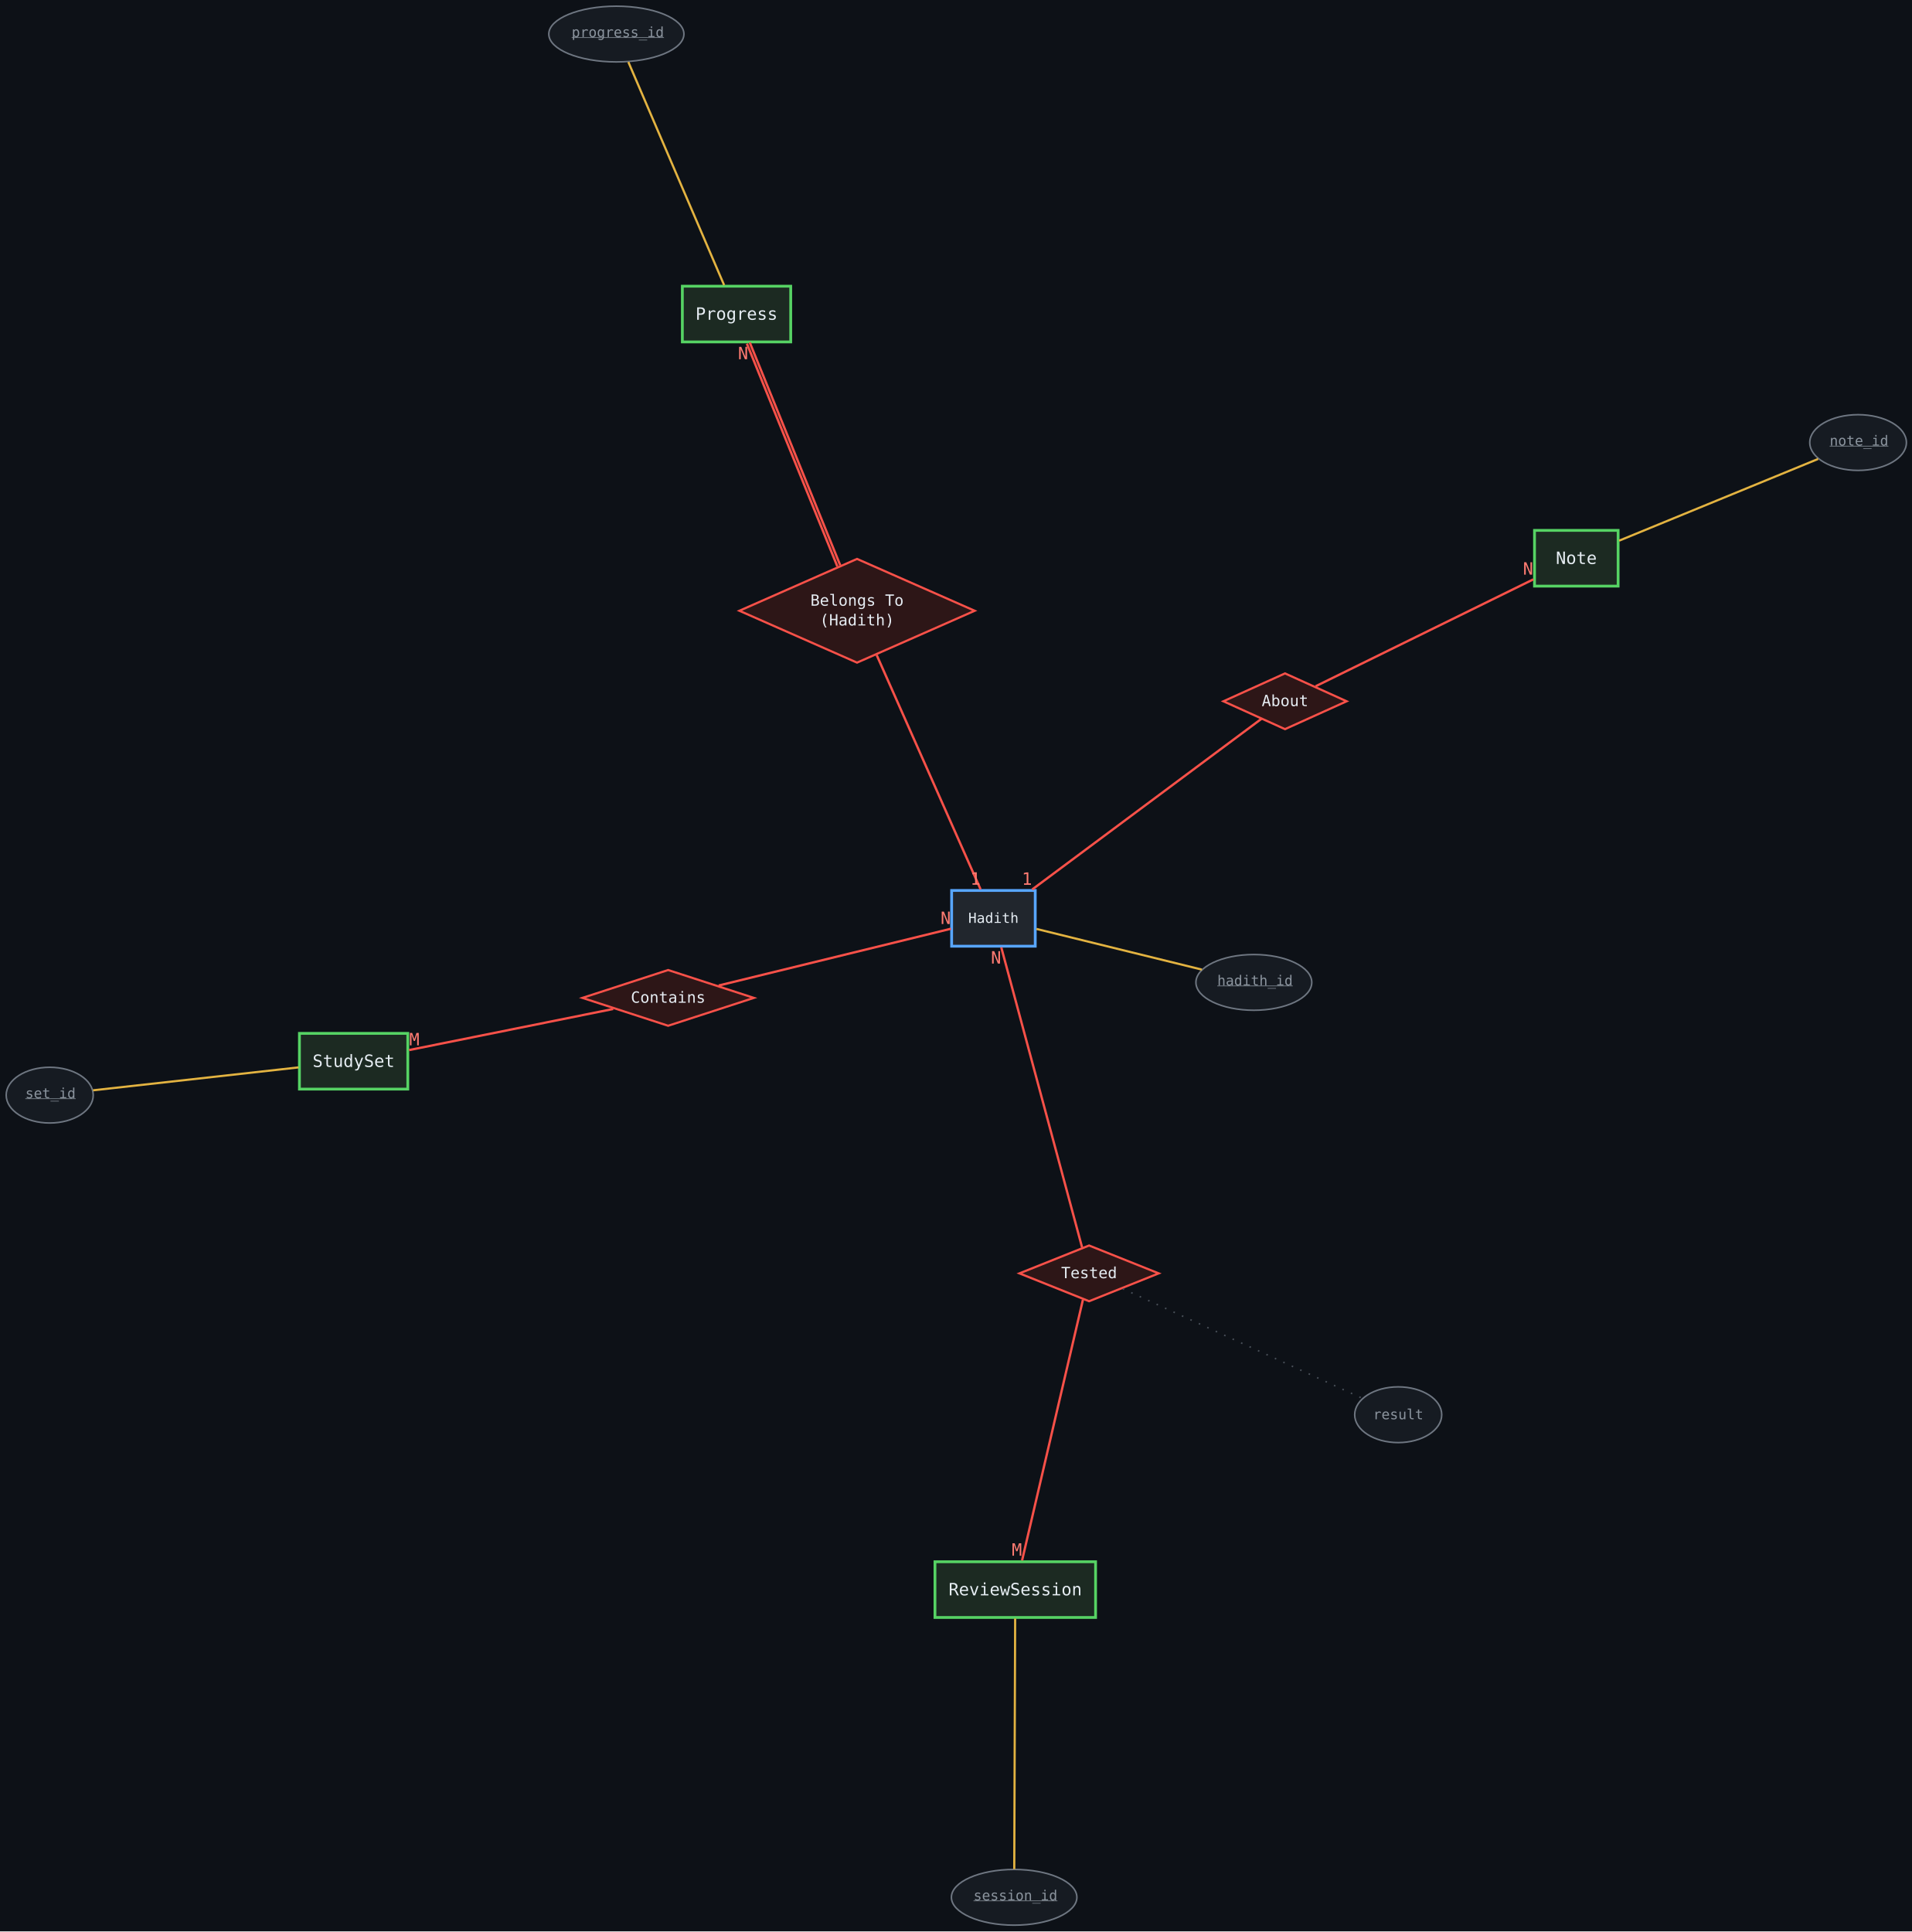
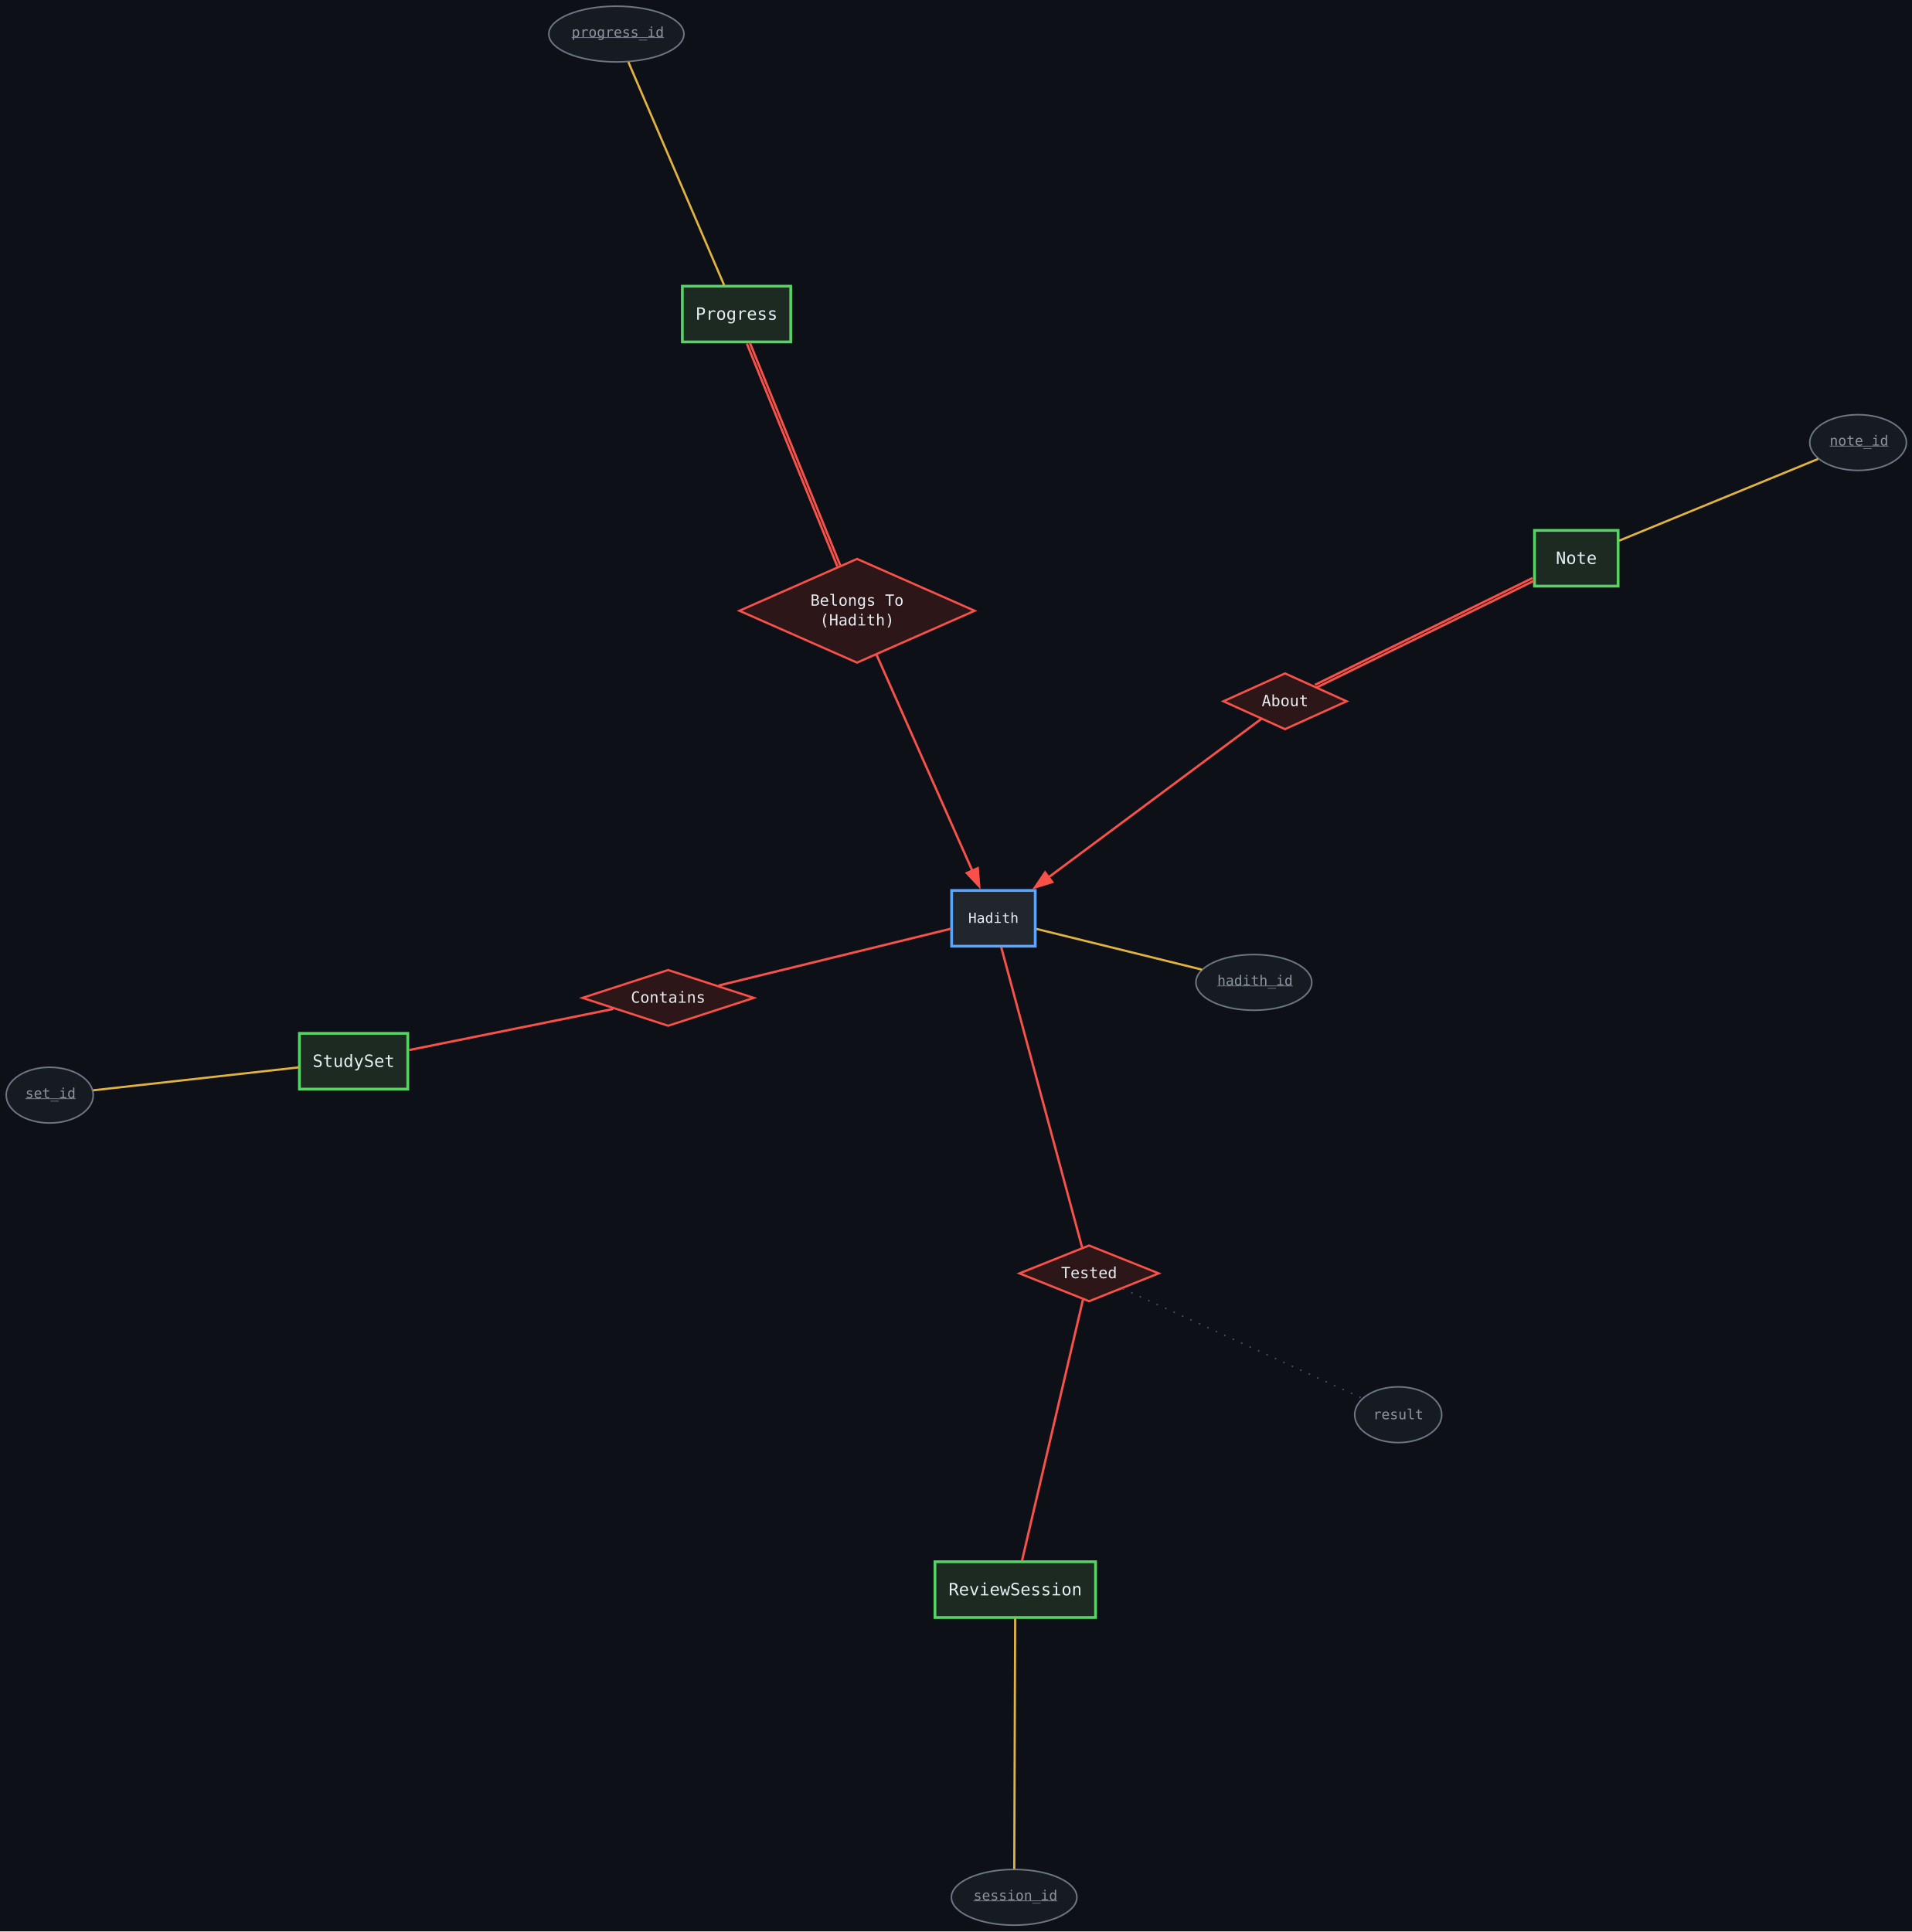
<svg xmlns="http://www.w3.org/2000/svg" width="1235pt" height="1248pt" viewBox="0.00 0.00 1235.00 1248.00">
  <g id="graph0" class="graph" transform="scale(1 1) rotate(0) translate(4 1243.59)">
    <polygon fill="#0d1117" stroke="none" points="-4,4 -4,-1243.59 1231.41,-1243.59 1231.41,4 -4,4" />
    <g id="node1" class="node">
      <polygon fill="#1c2a22" stroke="#56d364" stroke-width="1.8" points="259.41,-576.07 189.41,-576.07 189.41,-540.07 259.41,-540.07 259.41,-576.07" />
      <text xml:space="preserve" text-anchor="middle" x="224.41" y="-554.37" font-family="DejaVu Sans Mono" font-size="11.00" fill="#e6edf3">StudySet</text>
    </g>
    <g id="node5" class="node">
      <ellipse fill="#161b22" stroke="#6e7681" cx="28.11" cy="-536.17" rx="28.11" ry="18" />
      <text xml:space="preserve" text-anchor="start" x="12.36" y="-534.24" font-family="DejaVu Sans Mono" text-decoration="underline" font-size="9.00" fill="#8b949e">set_id</text>
    </g>
    <g id="edge1" class="edge">
      <path fill="none" stroke="#e3b341" stroke-width="1.4" d="M188.86,-554.1C150.74,-549.85 91,-543.19 56.09,-539.29" />
    </g>
    <g id="node11" class="node">
      <polygon fill="#2d1617" stroke="#f85149" stroke-width="1.4" points="427.57,-616.99 372.19,-598.99 427.57,-580.99 482.95,-598.99 427.57,-616.99" />
      <text xml:space="preserve" text-anchor="middle" x="427.57" y="-595.86" font-family="DejaVu Sans Mono" font-size="10.00" fill="#e6edf3">Contains</text>
    </g>
    <g id="edge6" class="edge">
      <path fill="none" stroke="#f85149" stroke-width="1.5" d="M260.26,-565.29C297.4,-572.77 355.07,-584.39 392.08,-591.84" />
-       <text xml:space="preserve" text-anchor="middle" x="263.64" y="-568.34" font-family="DejaVu Sans Mono" font-size="11.00" fill="#ff7b72">M</text>
    </g>
    <g id="node2" class="node">
      <polygon fill="#1c2a22" stroke="#56d364" stroke-width="1.8" points="506.75,-1058.72 436.75,-1058.72 436.75,-1022.72 506.75,-1022.72 506.75,-1058.72" />
      <text xml:space="preserve" text-anchor="middle" x="471.75" y="-1037.02" font-family="DejaVu Sans Mono" font-size="11.00" fill="#e6edf3">Progress</text>
    </g>
    <g id="node6" class="node">
      <ellipse fill="#161b22" stroke="#6e7681" cx="394.13" cy="-1221.59" rx="43.64" ry="18" />
      <text xml:space="preserve" text-anchor="start" x="365.26" y="-1219.66" font-family="DejaVu Sans Mono" text-decoration="underline" font-size="9.00" fill="#8b949e">progress_id</text>
    </g>
    <g id="edge2" class="edge">
      <path fill="none" stroke="#e3b341" stroke-width="1.4" d="M463.74,-1059.39C448.75,-1094.32 416.65,-1169.11 401.87,-1203.55" />
    </g>
    <g id="node12" class="node">
      <polygon fill="#2d1617" stroke="#f85149" stroke-width="1.4" points="549.59,-882.56 473.59,-849.06 549.59,-815.56 625.59,-849.06 549.59,-882.56" />
      <text xml:space="preserve" text-anchor="middle" x="549.59" y="-852.31" font-family="DejaVu Sans Mono" font-size="10.00" fill="#e6edf3">Belongs To</text>
      <text xml:space="preserve" text-anchor="middle" x="549.59" y="-839.56" font-family="DejaVu Sans Mono" font-size="10.00" fill="#e6edf3">(Hadith)</text>
    </g>
    <g id="edge8" class="edge">
      <path fill="none" stroke="#f85149" stroke-width="1.5" d="M478.43,-1021.61C492.05,-988.08 520.68,-917.57 536.87,-877.72" />
      <path fill="none" stroke="#f85149" stroke-width="1.5" d="M480.28,-1022.37C493.9,-988.83 522.54,-918.33 538.72,-878.47" />
-       <text xml:space="preserve" text-anchor="middle" x="475.98" y="-1011.54" font-family="DejaVu Sans Mono" font-size="11.00" fill="#ff7b72">N</text>
    </g>
    <g id="node3" class="node">
      <polygon fill="#1c2a22" stroke="#56d364" stroke-width="1.8" points="703.67,-234.76 599.92,-234.76 599.92,-198.76 703.67,-198.76 703.67,-234.76" />
      <text xml:space="preserve" text-anchor="middle" x="651.79" y="-213.06" font-family="DejaVu Sans Mono" font-size="11.00" fill="#e6edf3">ReviewSession</text>
    </g>
    <g id="node7" class="node">
      <ellipse fill="#161b22" stroke="#6e7681" cx="651.07" cy="-18" rx="40.53" ry="18" />
      <text xml:space="preserve" text-anchor="start" x="624.82" y="-16.07" font-family="DejaVu Sans Mono" text-decoration="underline" font-size="9.00" fill="#8b949e">session_id</text>
    </g>
    <g id="edge3" class="edge">
      <path fill="none" stroke="#e3b341" stroke-width="1.4" d="M651.72,-198.06C651.59,-159.99 651.27,-73.88 651.14,-36.22" />
    </g>
    <g id="node13" class="node">
      <polygon fill="#2d1617" stroke="#f85149" stroke-width="1.4" points="699.48,-439.04 654.48,-421.04 699.48,-403.04 744.47,-421.04 699.48,-439.04" />
      <text xml:space="preserve" text-anchor="middle" x="699.48" y="-417.92" font-family="DejaVu Sans Mono" font-size="10.00" fill="#e6edf3">Tested</text>
    </g>
    <g id="edge10" class="edge">
      <path fill="none" stroke="#f85149" stroke-width="1.5" d="M656.19,-235.61C665.41,-275.12 686.65,-366.07 695.49,-403.97" />
-       <text xml:space="preserve" text-anchor="middle" x="652.82" y="-238.66" font-family="DejaVu Sans Mono" font-size="11.00" fill="#ff7b72">M</text>
    </g>
    <g id="node4" class="node">
      <polygon fill="#1c2a22" stroke="#56d364" stroke-width="1.8" points="1041.19,-900.98 987.19,-900.98 987.19,-864.98 1041.19,-864.98 1041.19,-900.98" />
      <text xml:space="preserve" text-anchor="middle" x="1014.19" y="-879.28" font-family="DejaVu Sans Mono" font-size="11.00" fill="#e6edf3">Note</text>
    </g>
    <g id="node8" class="node">
      <ellipse fill="#161b22" stroke="#6e7681" cx="1196.2" cy="-957.72" rx="31.21" ry="18" />
      <text xml:space="preserve" text-anchor="start" x="1177.83" y="-955.79" font-family="DejaVu Sans Mono" text-decoration="underline" font-size="9.00" fill="#8b949e">note_id</text>
    </g>
    <g id="edge4" class="edge">
      <path fill="none" stroke="#e3b341" stroke-width="1.4" d="M1041.83,-894.33C1076.74,-908.66 1136.34,-933.14 1170.36,-947.11" />
    </g>
    <g id="node14" class="node">
      <polygon fill="#2d1617" stroke="#f85149" stroke-width="1.4" points="826.03,-808.59 786.23,-790.59 826.03,-772.59 865.84,-790.59 826.03,-808.59" />
      <text xml:space="preserve" text-anchor="middle" x="826.03" y="-787.46" font-family="DejaVu Sans Mono" font-size="10.00" fill="#e6edf3">About</text>
    </g>
    <g id="edge12" class="edge">
-       <path fill="none" stroke="#f85149" stroke-width="1.5" d="M986.43,-869.35C947.99,-850.47 879.51,-816.85 845.84,-800.31" />
-       <text xml:space="preserve" text-anchor="middle" x="983.05" y="-872.4" font-family="DejaVu Sans Mono" font-size="11.00" fill="#ff7b72">N</text>
+       <path fill="none" stroke="#f85149" stroke-width="1.5" d="M985.99,-870.24C947.55,-851.37 879.07,-817.74 845.4,-801.21" />
+       <path fill="none" stroke="#f85149" stroke-width="1.5" d="M986.87,-868.45C948.43,-849.58 879.95,-815.95 846.28,-799.41" />
    </g>
    <g id="node9" class="node">
      <polygon fill="#21262d" stroke="#58a6ff" stroke-width="1.8" points="664.69,-668.38 610.69,-668.38 610.69,-632.38 664.69,-632.38 664.69,-668.38" />
      <text xml:space="preserve" text-anchor="middle" x="637.69" y="-647.45" font-family="DejaVu Sans Mono" font-size="9.00" fill="#e6edf3">Hadith</text>
    </g>
    <g id="node10" class="node">
      <ellipse fill="#161b22" stroke="#6e7681" cx="805.9" cy="-609" rx="37.42" ry="18" />
      <text xml:space="preserve" text-anchor="start" x="782.28" y="-607.07" font-family="DejaVu Sans Mono" text-decoration="underline" font-size="9.00" fill="#8b949e">hadith_id</text>
    </g>
    <g id="edge5" class="edge">
      <path fill="none" stroke="#e3b341" stroke-width="1.4" d="M665.47,-643.54C694.77,-636.34 740.95,-624.97 772.29,-617.27" />
    </g>
    <g id="edge7" class="edge">
      <path fill="none" stroke="#f85149" stroke-width="1.5" d="M610.22,-643.66C571.62,-634.22 501.45,-617.06 460.23,-606.98" />
-       <text xml:space="preserve" text-anchor="middle" x="606.85" y="-646.71" font-family="DejaVu Sans Mono" font-size="11.00" fill="#ff7b72">N</text>
    </g>
    <g id="edge9" class="edge">
-       <path fill="none" stroke="#f85149" stroke-width="1.5" d="M629.4,-669.07C613.94,-703.94 580.6,-779.12 562.29,-820.42" />
-       <text xml:space="preserve" text-anchor="middle" x="626.03" y="-672.12" font-family="DejaVu Sans Mono" font-size="11.00" fill="#ff7b72">1</text>
+       <path fill="none" stroke="#f85149" stroke-width="1.5" d="M624.17,-680.86C607.32,-718.86 578.74,-783.31 562.29,-820.42" />
+       <polygon fill="#f85149" stroke="#f85149" stroke-width="1.5" points="627.54,-682.76 628.48,-671.14 620.51,-679.64 627.54,-682.76" />
    </g>
    <g id="edge11" class="edge">
      <path fill="none" stroke="#f85149" stroke-width="1.5" d="M642.75,-631.61C654.54,-587.86 683.69,-479.64 694.94,-437.86" />
-       <text xml:space="preserve" text-anchor="middle" x="639.37" y="-621.16" font-family="DejaVu Sans Mono" font-size="11.00" fill="#ff7b72">N</text>
    </g>
    <g id="edge13" class="edge">
-       <path fill="none" stroke="#f85149" stroke-width="1.5" d="M662.7,-669C702.33,-698.49 778.36,-755.1 810.78,-779.24" />
-       <text xml:space="preserve" text-anchor="middle" x="659.33" y="-672.05" font-family="DejaVu Sans Mono" font-size="11.00" fill="#ff7b72">1</text>
+       <path fill="none" stroke="#f85149" stroke-width="1.5" d="M673.15,-676.77C714.51,-707.56 781.02,-757.08 810.78,-779.24" />
+       <polygon fill="#f85149" stroke="#f85149" stroke-width="1.5" points="675.65,-673.83 664.52,-670.35 671.05,-680.01 675.65,-673.83" />
    </g>
    <g id="node15" class="node">
      <ellipse fill="#161b22" stroke="#6e7681" cx="899.15" cy="-329.73" rx="28.11" ry="18" />
      <text xml:space="preserve" text-anchor="middle" x="899.15" y="-326.81" font-family="DejaVu Sans Mono" font-size="9.00" fill="#8b949e">result</text>
    </g>
    <g id="edge14" class="edge">
      <path fill="none" stroke="#484f58" stroke-dasharray="1,5" d="M721.23,-411.09C759.13,-393.76 836.96,-358.17 875.9,-340.37" />
    </g>
  </g>
</svg>
